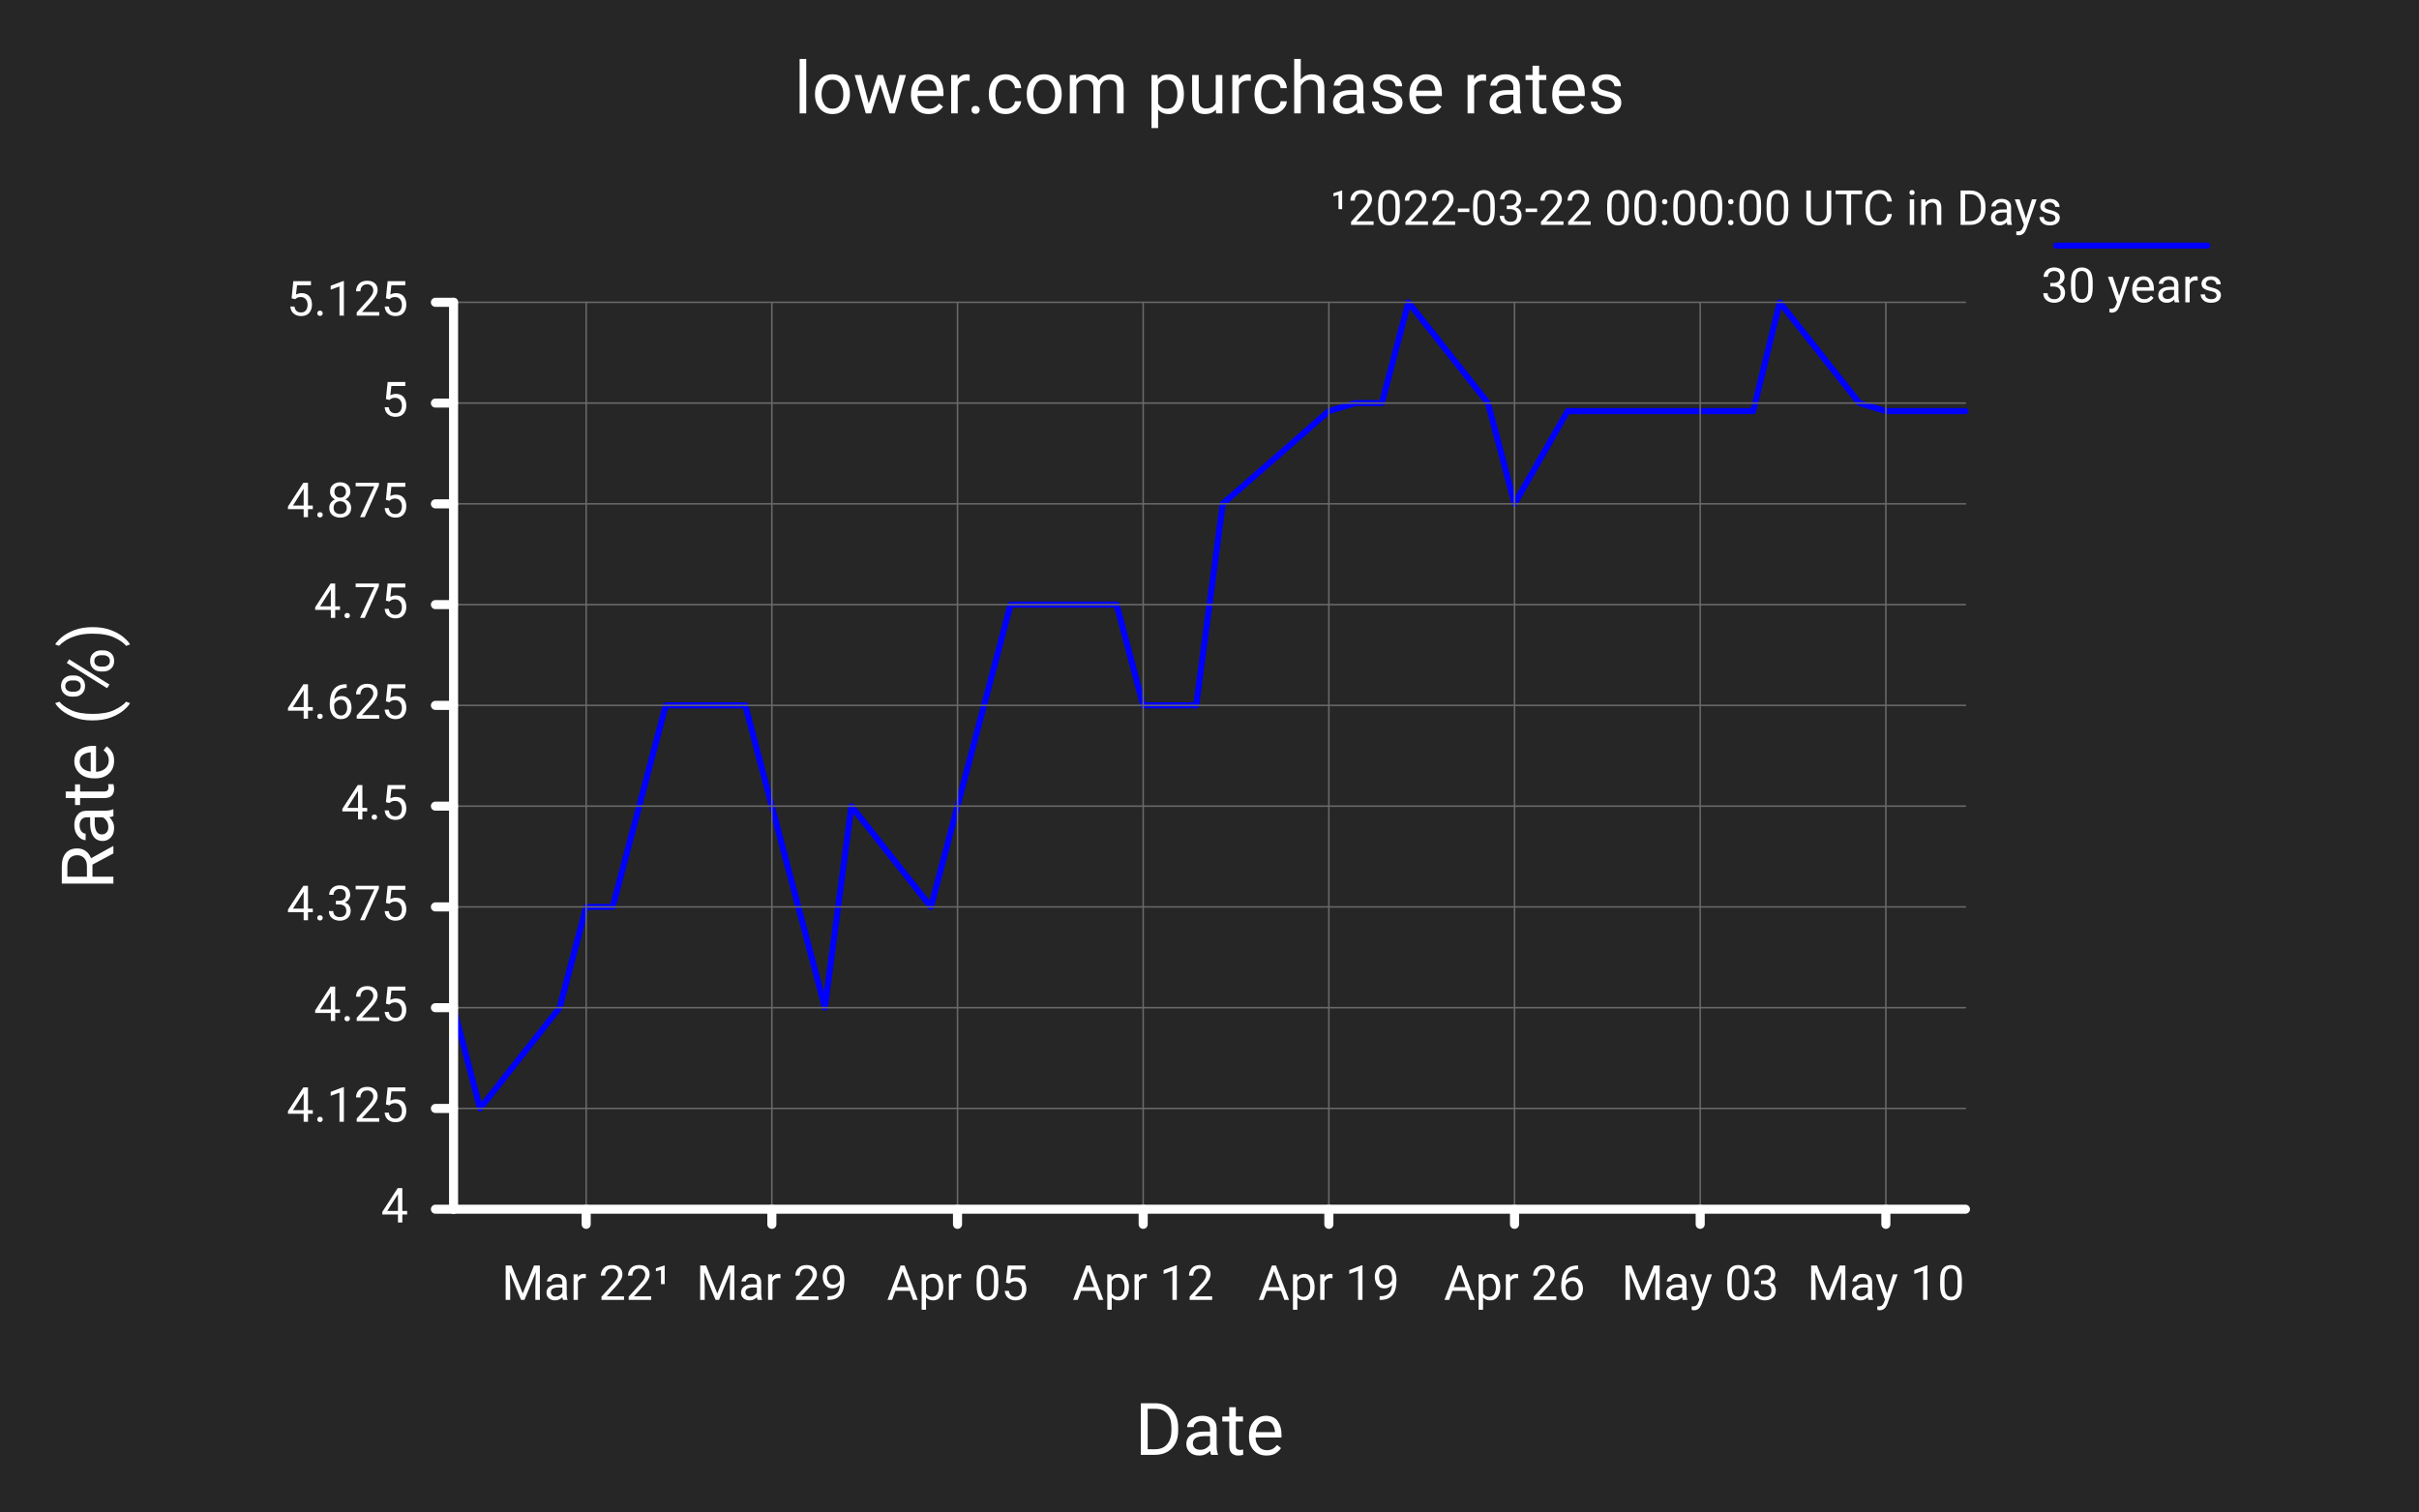
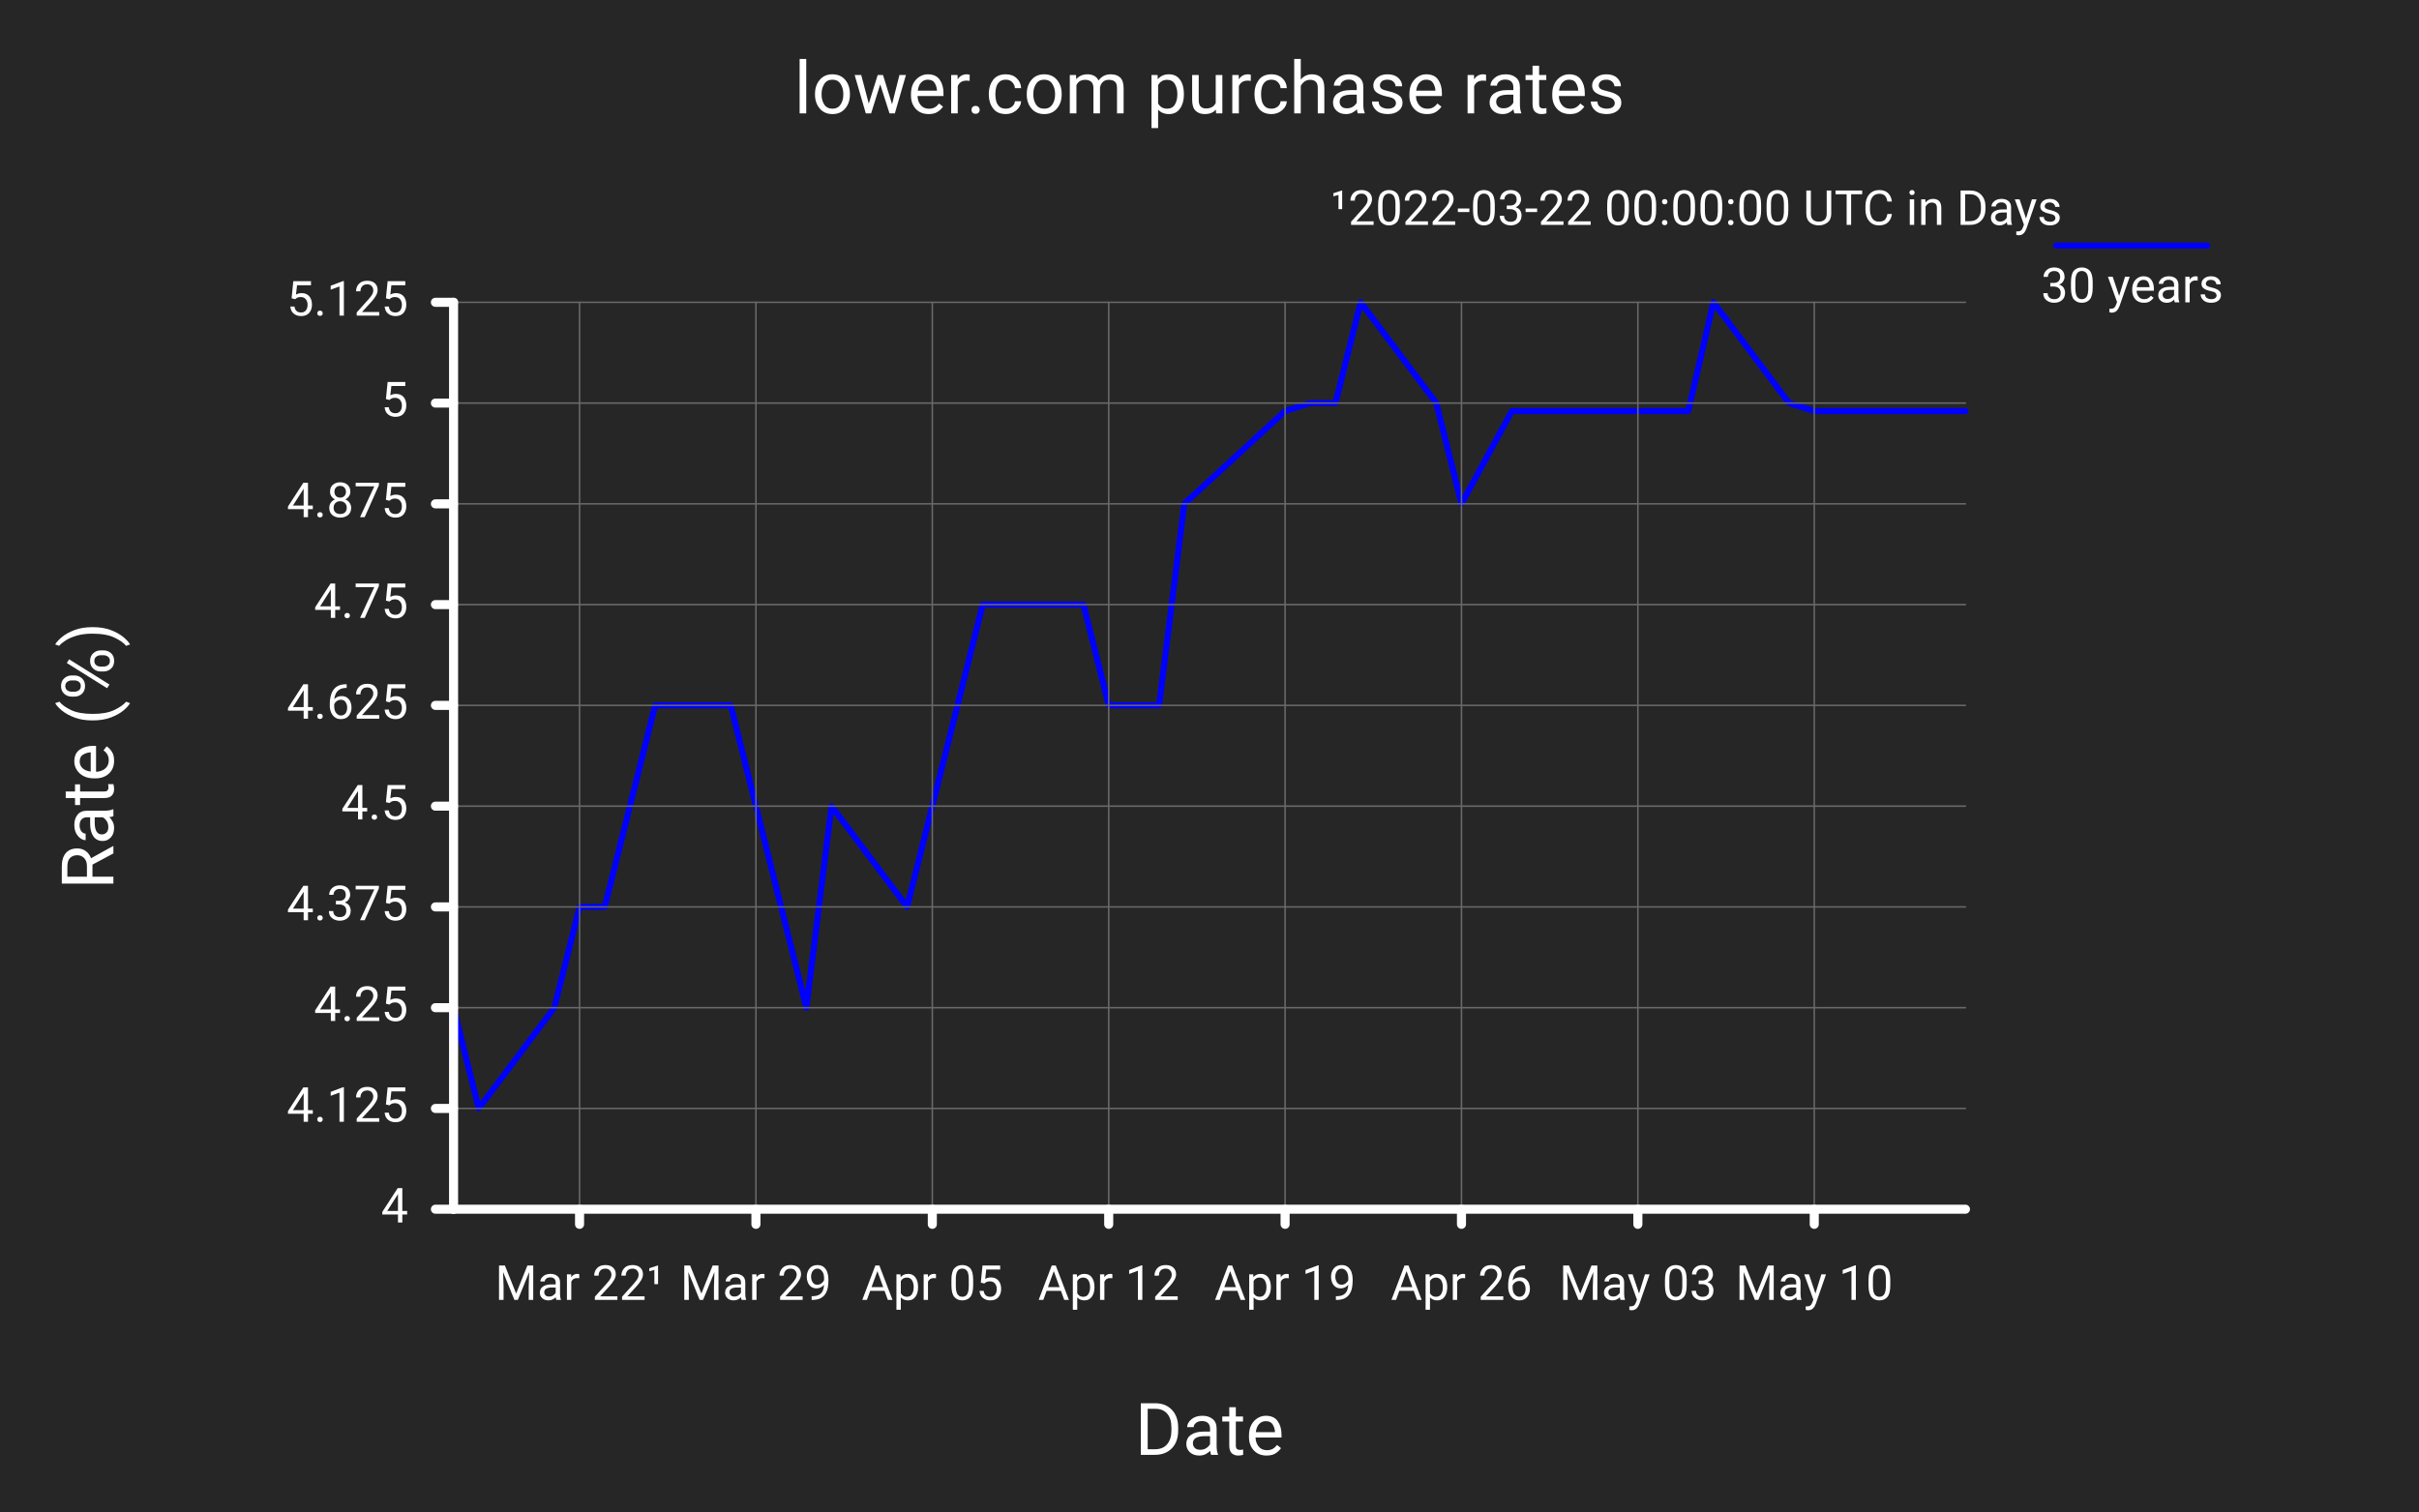
<svg xmlns="http://www.w3.org/2000/svg" class="poloto" width="800" height="500" viewBox="0 0 800 500">
  <style>.poloto{stroke-linecap:round;stroke-linejoin:round;font-family:Roboto,sans-serif;font-size:16px;}.poloto_background{fill:#262626;}.poloto_scatter{stroke-width:7}.poloto_tick_line{stroke:dimgray;stroke-width:0.5}.poloto_line{stroke-width:2}.poloto_text{fill: white;}.poloto_axis_lines{stroke: white;stroke-width:3;fill:none;stroke-dasharray:none}.poloto_title{font-size:24px;dominant-baseline:start;text-anchor:middle;}.poloto_xname{font-size:24px;dominant-baseline:start;text-anchor:middle;}.poloto_yname{font-size:24px;dominant-baseline:start;text-anchor:middle;}.poloto0stroke{stroke:blue;}.poloto1stroke{stroke:red;}.poloto2stroke{stroke:green;}.poloto3stroke{stroke:gold;}.poloto4stroke{stroke:aqua;}.poloto5stroke{stroke:lime;}.poloto6stroke{stroke:orange;}.poloto7stroke{stroke:chocolate;}.poloto0fill{fill:blue;}.poloto1fill{fill:red;}.poloto2fill{fill:green;}.poloto3fill{fill:gold;}.poloto4fill{fill:aqua;}.poloto5fill{fill:lime;}.poloto6fill{fill:orange;}.poloto7fill{fill:chocolate;}</style>
  <circle r="1e5" class="poloto_background" />
  <text class="poloto_text poloto_legend_text" x="675" y="100">30 years</text>
  <line class="poloto_line poloto_legend_icon poloto0stroke poloto0legend" stroke="black" x1="680" x2="730" y1="81.25" y2="81.25" />
-   <path class="poloto_line poloto0stroke" fill="none" stroke="black" d=" M 150.00 333.33 L 158.77 366.67 L 185.09 333.33 L 193.86 300.00 L 202.63 300.00 L 202.63 300.00 L 220.18 233.33 L 246.49 233.33 L 255.26 266.67 L 264.04 300.00 L 272.81 333.33 L 281.58 266.67 L 307.89 300.00 L 316.67 266.67 L 325.44 233.33 L 334.21 200.00 L 342.98 200.00 L 369.30 200.00 L 378.07 233.33 L 386.84 233.33 L 395.61 233.33 L 404.39 166.67 L 439.47 136.00 L 448.25 133.33 L 457.02 133.33 L 465.79 100.00 L 492.11 133.33 L 500.88 166.67 L 518.42 136.00 L 527.19 136.00 L 553.51 136.00 L 562.28 136.00 L 571.05 136.00 L 579.82 136.00 L 588.60 100.00 L 614.91 133.33 L 623.68 136.00 L 623.68 136.00 L 632.46 136.00 L 641.23 136.00 L 650.00 136.00" />
+   <path class="poloto_line poloto0stroke" fill="none" stroke="black" d=" M 150.00 333.33 L 158.33 366.67 L 183.33 333.33 L 191.67 300.00 L 200.00 300.00 L 200.00 300.00 L 216.67 233.33 L 241.67 233.33 L 250.00 266.67 L 258.33 300.00 L 266.67 333.33 L 275.00 266.67 L 300.00 300.00 L 308.33 266.67 L 316.67 233.33 L 325.00 200.00 L 333.33 200.00 L 358.33 200.00 L 366.67 233.33 L 375.00 233.33 L 383.33 233.33 L 391.67 166.67 L 425.00 136.00 L 433.33 133.33 L 441.67 133.33 L 450.00 100.00 L 475.00 133.33 L 483.33 166.67 L 500.00 136.00 L 508.33 136.00 L 533.33 136.00 L 541.67 136.00 L 550.00 136.00 L 558.33 136.00 L 566.67 100.00 L 591.67 133.33 L 600.00 136.00 L 600.00 136.00 L 608.33 136.00 L 616.67 136.00 L 625.00 136.00 L 650.00 136.00" />
  <text class="poloto_labels poloto_text poloto_title" x="400" y="37.5">lower.com purchase rates</text>
  <text class="poloto_labels poloto_text poloto_xname" x="400" y="481.25">Date</text>
  <text class="poloto_labels poloto_text poloto_yname" transform="rotate(-90,37.5,250)" x="37.5" y="250">Rate (%)</text>
  <text class="poloto_tick_labels poloto_text" dominant-baseline="middle" text-anchor="start" x="150" y="70" />
  <line class="poloto_axis_lines" stroke="black" x1="150" x2="144" y1="400" y2="400" />
  <line class="poloto_tick_line" stroke="black" x1="150" x2="650" y1="400" y2="400" />
  <text class="poloto_tick_labels poloto_text" dominant-baseline="middle" text-anchor="end" x="135" y="400">4</text>
  <line class="poloto_axis_lines" stroke="black" x1="150" x2="144" y1="366.667" y2="366.667" />
  <line class="poloto_tick_line" stroke="black" x1="150" x2="650" y1="366.667" y2="366.667" />
  <text class="poloto_tick_labels poloto_text" dominant-baseline="middle" text-anchor="end" x="135" y="366.667">4.125</text>
  <line class="poloto_axis_lines" stroke="black" x1="150" x2="144" y1="333.333" y2="333.333" />
  <line class="poloto_tick_line" stroke="black" x1="150" x2="650" y1="333.333" y2="333.333" />
  <text class="poloto_tick_labels poloto_text" dominant-baseline="middle" text-anchor="end" x="135" y="333.333">4.25</text>
  <line class="poloto_axis_lines" stroke="black" x1="150" x2="144" y1="300" y2="300" />
  <line class="poloto_tick_line" stroke="black" x1="150" x2="650" y1="300" y2="300" />
  <text class="poloto_tick_labels poloto_text" dominant-baseline="middle" text-anchor="end" x="135" y="300">4.375</text>
  <line class="poloto_axis_lines" stroke="black" x1="150" x2="144" y1="266.667" y2="266.667" />
  <line class="poloto_tick_line" stroke="black" x1="150" x2="650" y1="266.667" y2="266.667" />
  <text class="poloto_tick_labels poloto_text" dominant-baseline="middle" text-anchor="end" x="135" y="266.667">4.5</text>
  <line class="poloto_axis_lines" stroke="black" x1="150" x2="144" y1="233.333" y2="233.333" />
  <line class="poloto_tick_line" stroke="black" x1="150" x2="650" y1="233.333" y2="233.333" />
  <text class="poloto_tick_labels poloto_text" dominant-baseline="middle" text-anchor="end" x="135" y="233.333">4.625</text>
  <line class="poloto_axis_lines" stroke="black" x1="150" x2="144" y1="200" y2="200" />
  <line class="poloto_tick_line" stroke="black" x1="150" x2="650" y1="200" y2="200" />
  <text class="poloto_tick_labels poloto_text" dominant-baseline="middle" text-anchor="end" x="135" y="200">4.75</text>
  <line class="poloto_axis_lines" stroke="black" x1="150" x2="144" y1="166.667" y2="166.667" />
  <line class="poloto_tick_line" stroke="black" x1="150" x2="650" y1="166.667" y2="166.667" />
  <text class="poloto_tick_labels poloto_text" dominant-baseline="middle" text-anchor="end" x="135" y="166.667">4.875</text>
  <line class="poloto_axis_lines" stroke="black" x1="150" x2="144" y1="133.333" y2="133.333" />
  <line class="poloto_tick_line" stroke="black" x1="150" x2="650" y1="133.333" y2="133.333" />
  <text class="poloto_tick_labels poloto_text" dominant-baseline="middle" text-anchor="end" x="135" y="133.333">5</text>
  <line class="poloto_axis_lines" stroke="black" x1="150" x2="144" y1="100" y2="100" />
  <line class="poloto_tick_line" stroke="black" x1="150" x2="650" y1="100" y2="100" />
  <text class="poloto_tick_labels poloto_text" dominant-baseline="middle" text-anchor="end" x="135" y="100">5.125</text>
  <text class="poloto_tick_labels poloto_text" dominant-baseline="middle" text-anchor="start" x="440" y="70">¹2022-03-22 00:00:00 UTC in Days</text>
-   <line class="poloto_axis_lines" stroke="black" x1="193.86" x2="193.86" y1="400" y2="405" />
-   <line class="poloto_tick_line" stroke="black" x1="193.86" x2="193.86" y1="400" y2="100" />
-   <text class="poloto_tick_labels poloto_text" dominant-baseline="start" text-anchor="middle" x="193.86" y="430">Mar 22¹</text>
-   <line class="poloto_axis_lines" stroke="black" x1="255.263" x2="255.263" y1="400" y2="405" />
-   <line class="poloto_tick_line" stroke="black" x1="255.263" x2="255.263" y1="400" y2="100" />
-   <text class="poloto_tick_labels poloto_text" dominant-baseline="start" text-anchor="middle" x="255.263" y="430">Mar 29</text>
-   <line class="poloto_axis_lines" stroke="black" x1="316.667" x2="316.667" y1="400" y2="405" />
-   <line class="poloto_tick_line" stroke="black" x1="316.667" x2="316.667" y1="400" y2="100" />
-   <text class="poloto_tick_labels poloto_text" dominant-baseline="start" text-anchor="middle" x="316.667" y="430">Apr 05</text>
-   <line class="poloto_axis_lines" stroke="black" x1="378.07" x2="378.07" y1="400" y2="405" />
-   <line class="poloto_tick_line" stroke="black" x1="378.07" x2="378.07" y1="400" y2="100" />
-   <text class="poloto_tick_labels poloto_text" dominant-baseline="start" text-anchor="middle" x="378.07" y="430">Apr 12</text>
-   <line class="poloto_axis_lines" stroke="black" x1="439.474" x2="439.474" y1="400" y2="405" />
-   <line class="poloto_tick_line" stroke="black" x1="439.474" x2="439.474" y1="400" y2="100" />
-   <text class="poloto_tick_labels poloto_text" dominant-baseline="start" text-anchor="middle" x="439.474" y="430">Apr 19</text>
-   <line class="poloto_axis_lines" stroke="black" x1="500.877" x2="500.877" y1="400" y2="405" />
-   <line class="poloto_tick_line" stroke="black" x1="500.877" x2="500.877" y1="400" y2="100" />
-   <text class="poloto_tick_labels poloto_text" dominant-baseline="start" text-anchor="middle" x="500.877" y="430">Apr 26</text>
-   <line class="poloto_axis_lines" stroke="black" x1="562.281" x2="562.281" y1="400" y2="405" />
-   <line class="poloto_tick_line" stroke="black" x1="562.281" x2="562.281" y1="400" y2="100" />
-   <text class="poloto_tick_labels poloto_text" dominant-baseline="start" text-anchor="middle" x="562.281" y="430">May 03</text>
-   <line class="poloto_axis_lines" stroke="black" x1="623.684" x2="623.684" y1="400" y2="405" />
-   <line class="poloto_tick_line" stroke="black" x1="623.684" x2="623.684" y1="400" y2="100" />
-   <text class="poloto_tick_labels poloto_text" dominant-baseline="start" text-anchor="middle" x="623.684" y="430">May 10</text>
+   <line class="poloto_axis_lines" stroke="black" x1="191.667" x2="191.667" y1="400" y2="405" />
+   <line class="poloto_tick_line" stroke="black" x1="191.667" x2="191.667" y1="400" y2="100" />
+   <text class="poloto_tick_labels poloto_text" dominant-baseline="start" text-anchor="middle" x="191.667" y="430">Mar 22¹</text>
+   <line class="poloto_axis_lines" stroke="black" x1="250" x2="250" y1="400" y2="405" />
+   <line class="poloto_tick_line" stroke="black" x1="250" x2="250" y1="400" y2="100" />
+   <text class="poloto_tick_labels poloto_text" dominant-baseline="start" text-anchor="middle" x="250" y="430">Mar 29</text>
+   <line class="poloto_axis_lines" stroke="black" x1="308.333" x2="308.333" y1="400" y2="405" />
+   <line class="poloto_tick_line" stroke="black" x1="308.333" x2="308.333" y1="400" y2="100" />
+   <text class="poloto_tick_labels poloto_text" dominant-baseline="start" text-anchor="middle" x="308.333" y="430">Apr 05</text>
+   <line class="poloto_axis_lines" stroke="black" x1="366.667" x2="366.667" y1="400" y2="405" />
+   <line class="poloto_tick_line" stroke="black" x1="366.667" x2="366.667" y1="400" y2="100" />
+   <text class="poloto_tick_labels poloto_text" dominant-baseline="start" text-anchor="middle" x="366.667" y="430">Apr 12</text>
+   <line class="poloto_axis_lines" stroke="black" x1="425" x2="425" y1="400" y2="405" />
+   <line class="poloto_tick_line" stroke="black" x1="425" x2="425" y1="400" y2="100" />
+   <text class="poloto_tick_labels poloto_text" dominant-baseline="start" text-anchor="middle" x="425" y="430">Apr 19</text>
+   <line class="poloto_axis_lines" stroke="black" x1="483.333" x2="483.333" y1="400" y2="405" />
+   <line class="poloto_tick_line" stroke="black" x1="483.333" x2="483.333" y1="400" y2="100" />
+   <text class="poloto_tick_labels poloto_text" dominant-baseline="start" text-anchor="middle" x="483.333" y="430">Apr 26</text>
+   <line class="poloto_axis_lines" stroke="black" x1="541.667" x2="541.667" y1="400" y2="405" />
+   <line class="poloto_tick_line" stroke="black" x1="541.667" x2="541.667" y1="400" y2="100" />
+   <text class="poloto_tick_labels poloto_text" dominant-baseline="start" text-anchor="middle" x="541.667" y="430">May 03</text>
+   <line class="poloto_axis_lines" stroke="black" x1="600" x2="600" y1="400" y2="405" />
+   <line class="poloto_tick_line" stroke="black" x1="600" x2="600" y1="400" y2="100" />
+   <text class="poloto_tick_labels poloto_text" dominant-baseline="start" text-anchor="middle" x="600" y="430">May 10</text>
  <path stroke="black" fill="none" class="poloto_axis_lines" d=" M 150 400 L 650 400" />
  <path stroke="black" fill="none" class="poloto_axis_lines" d=" M 150 400 L 150 100" />
</svg>
